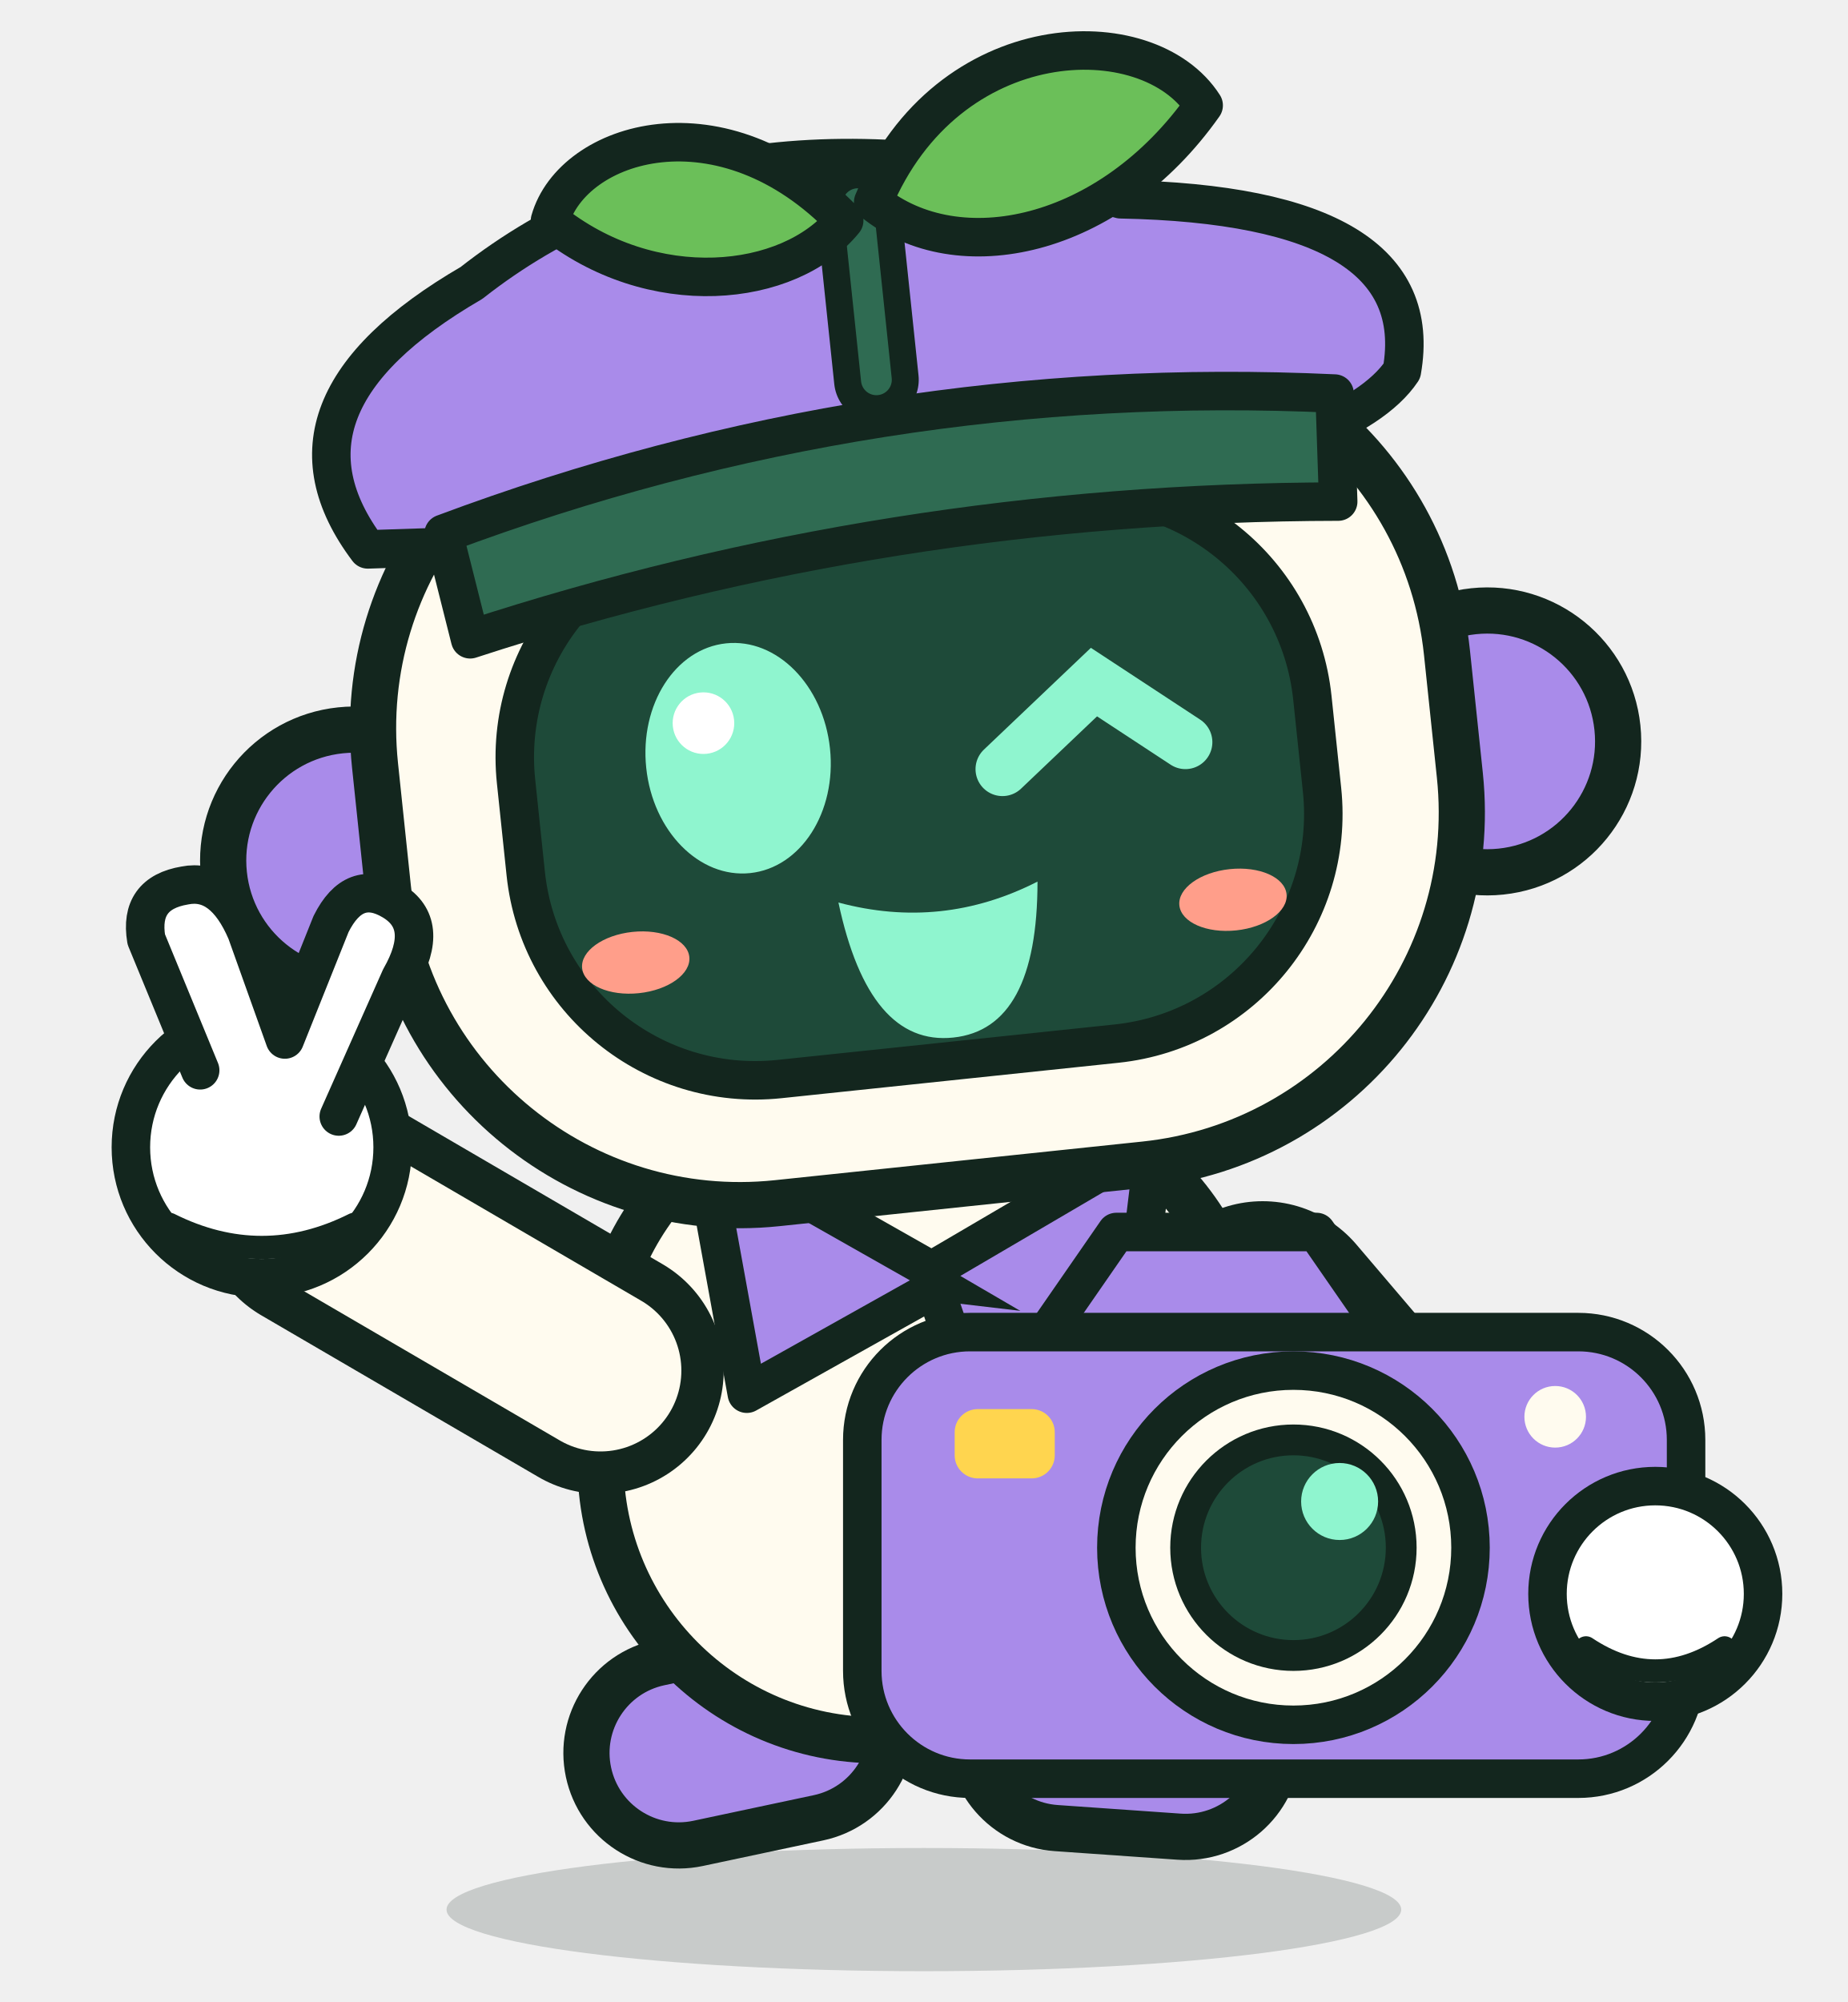
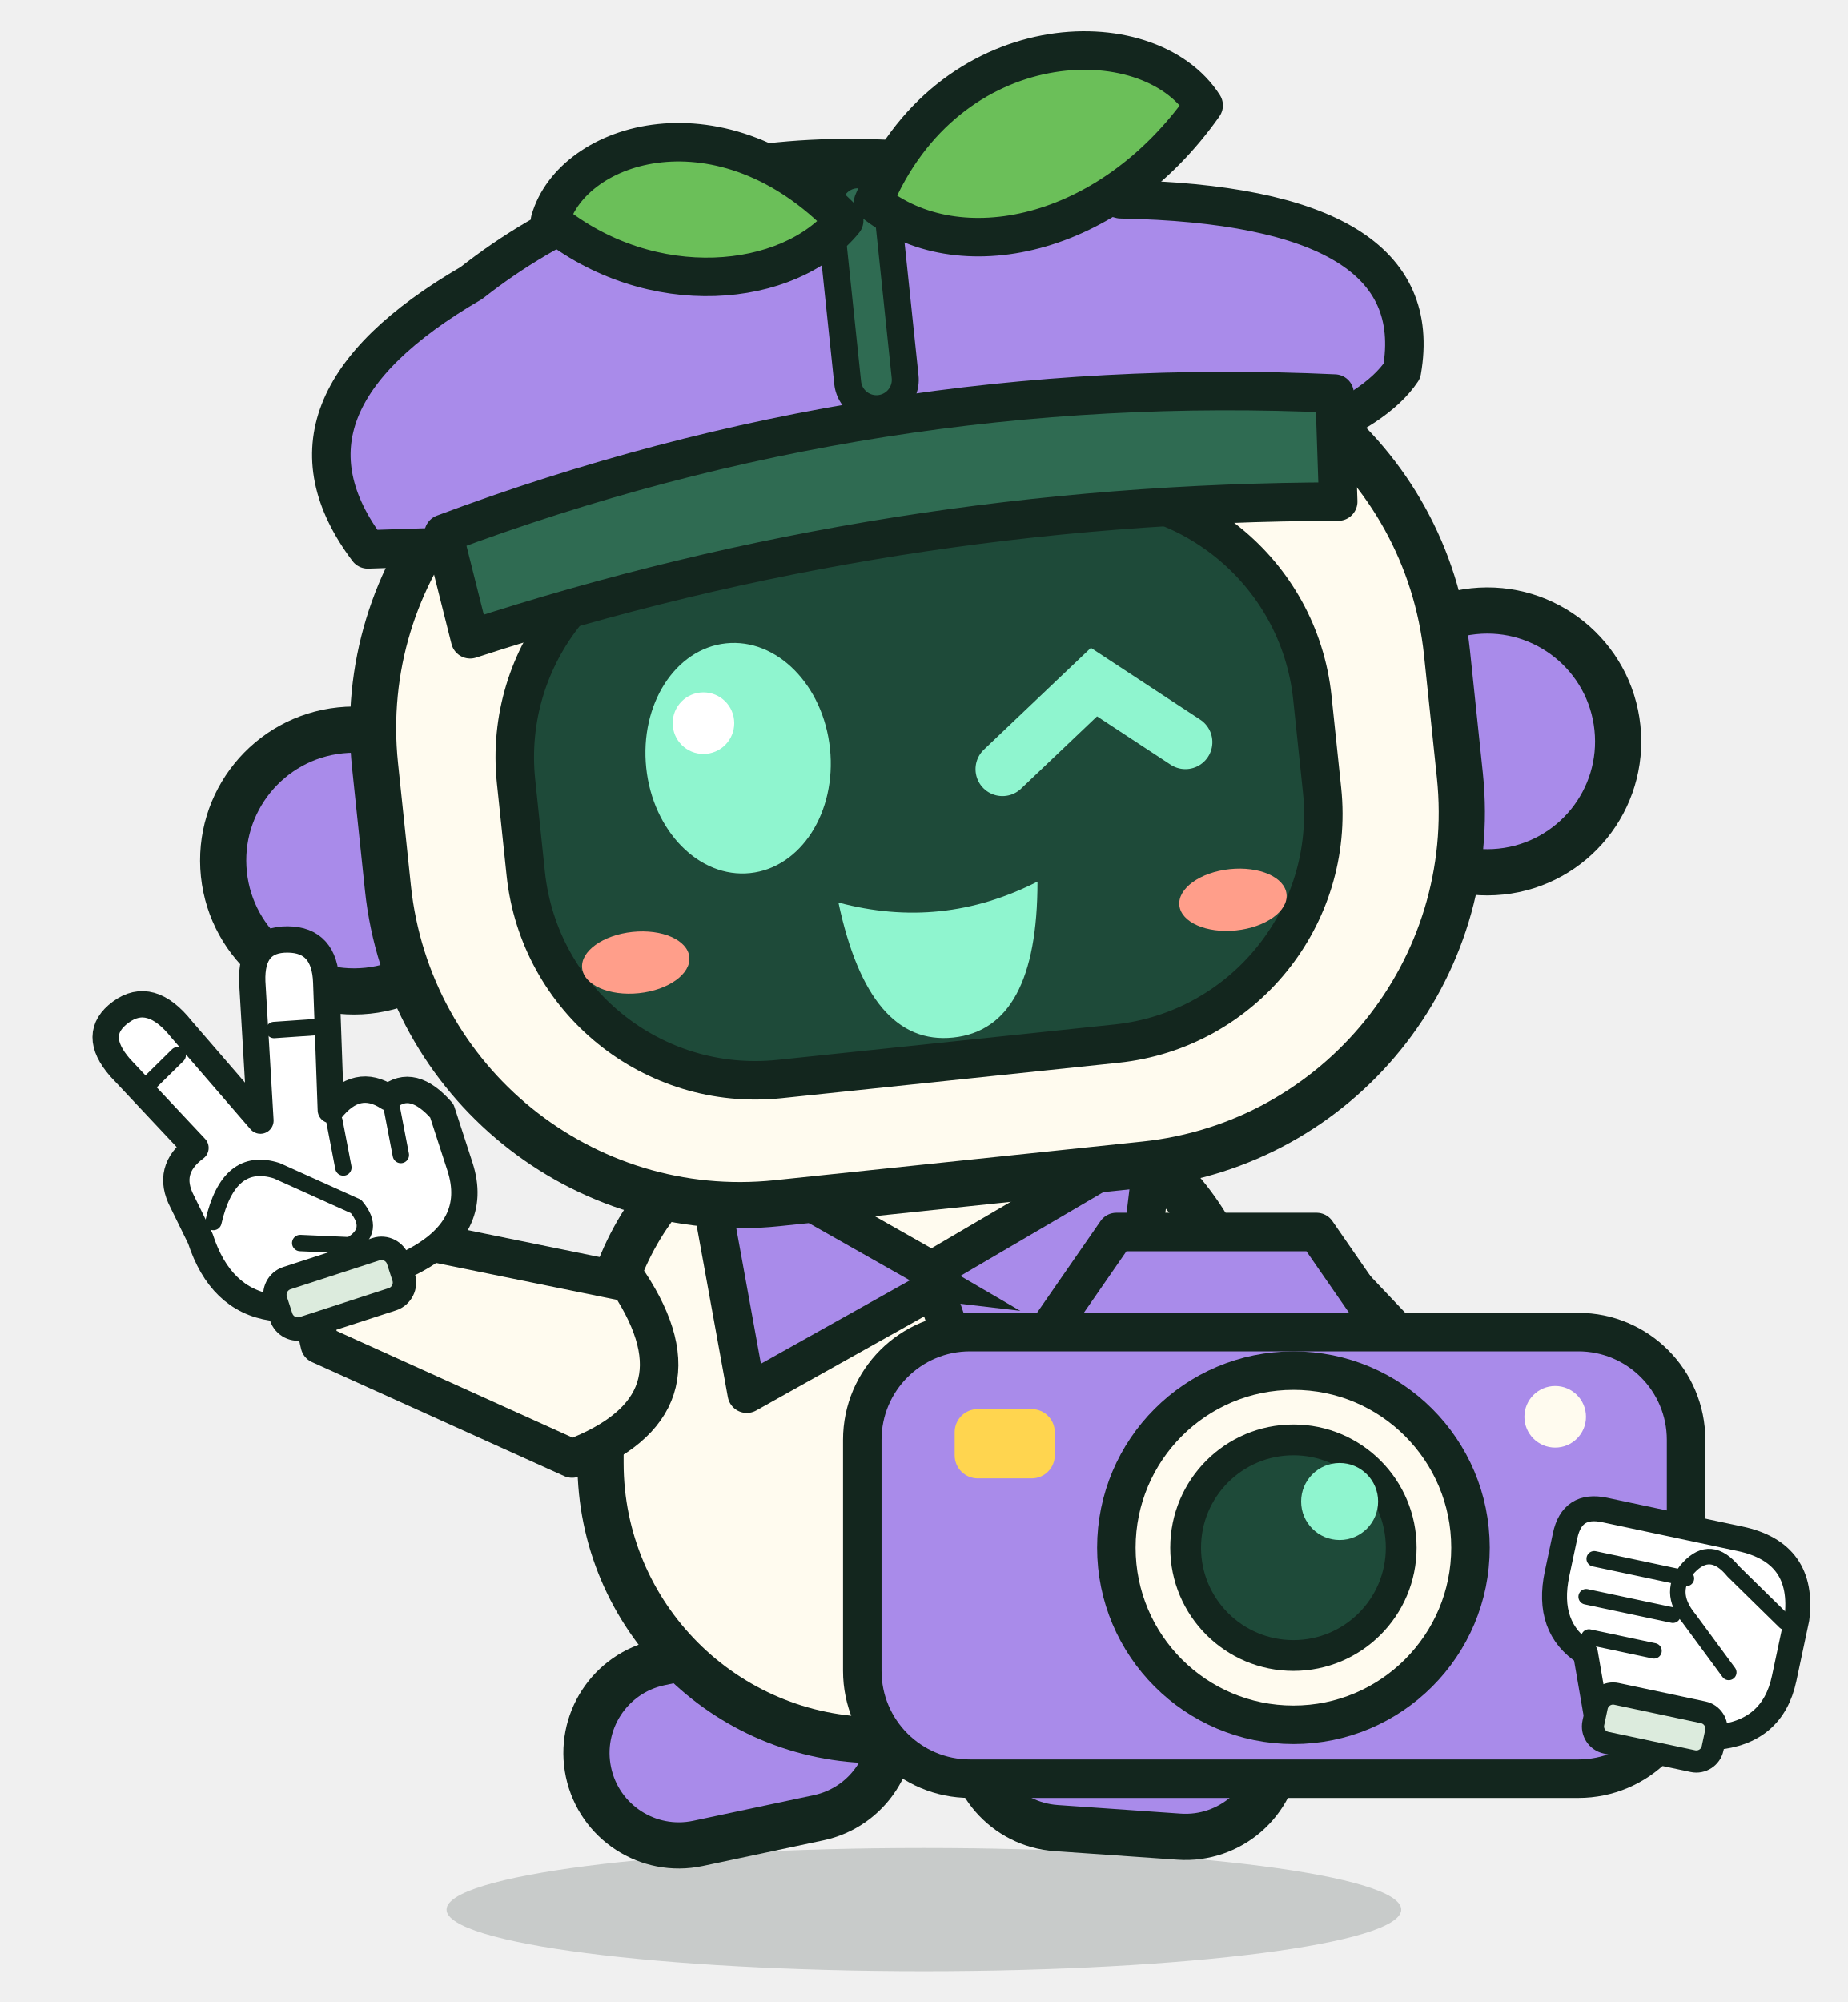
<svg xmlns="http://www.w3.org/2000/svg" class="ch ch-create" viewBox="0 0 240 260">
  <style>.ch-hop{animation:h 2.4s ease-in-out infinite}.ch-wave{transform-box:view-box;transform-origin:78px 176px;animation:w 1.6s ease-in-out infinite}.ch-eye{transform-box:fill-box;transform-origin:center;animation:b 4.5s infinite}@keyframes h{0%,100%{transform:translateY(0)}50%{transform:translateY(-8px)}}@keyframes w{0%,100%{transform:rotate(0)}50%{transform:rotate(18deg)}}@keyframes b{0%,94%,100%{transform:scaleY(1)}97%{transform:scaleY(.1)}}@media(prefers-reduced-motion:reduce){*{animation:none!important}}</style>
  <ellipse class="ch-shadow" cx="120" cy="248" rx="62" ry="8" fill="#13261E" fill-opacity=".18" />
  <g class="ch-hop">
    <rect x="76" y="214" width="40" height="24" rx="12" fill="#A98BEA" stroke="#13261E" stroke-linejoin="round" stroke-linecap="round" stroke-width="6" transform="rotate(-12 96 226)" />
    <rect x="126" y="214" width="40" height="24" rx="12" fill="#A98BEA" stroke="#13261E" stroke-linejoin="round" stroke-linecap="round" stroke-width="6" transform="rotate(4 146 226)" />
    <rect x="78" y="142" width="84" height="84" rx="36" fill="#FFFBEF" stroke="#13261E" stroke-linejoin="round" stroke-linecap="round" stroke-width="6" />
    <path d="M91 148 L121 165 L150 148 L146 181 L122 167 L97 181Z" fill="#A98BEA" stroke="#13261E" stroke-linejoin="round" stroke-linecap="round" stroke-width="5" />
    <path d="M122 169 L136 210 L151 200 L139 171" fill="#A98BEA" stroke="#13261E" stroke-linejoin="round" stroke-linecap="round" stroke-width="5" />
    <g transform="rotate(-6 120 108)">
      <circle cx="46" cy="104" r="17" fill="#A98BEA" stroke="#13261E" stroke-linejoin="round" stroke-linecap="round" stroke-width="6" />
      <circle cx="194" cy="104" r="17" fill="#A98BEA" stroke="#13261E" stroke-linejoin="round" stroke-linecap="round" stroke-width="6" />
      <rect x="50" y="46" width="140" height="108" rx="46" fill="#FFFBEF" stroke="#13261E" stroke-linejoin="round" stroke-linecap="round" stroke-width="6" />
      <rect x="68" y="66" width="104" height="72" rx="30" fill="#1E4A39" stroke="#13261E" stroke-linejoin="round" stroke-linecap="round" stroke-width="5" />
      <g class="ch-eye">
        <ellipse cx="97" cy="96" rx="12" ry="15" fill="#8FF5CF" />
        <circle cx="93" cy="91" r="4" fill="#fff" />
      </g>
      <g class="ch-eye">
        <path d="M131 101 L144 91 L155 100" stroke="#8FF5CF" stroke-width="7" fill="none" stroke-linecap="round" />
      </g>
      <ellipse cx="81" cy="121" rx="7" ry="4" fill="#FF9E8A" />
      <ellipse cx="159" cy="121" rx="7" ry="4" fill="#FF9E8A" />
      <path d="M108 116 Q121 121 134 116 Q132 135 121 135 Q110 135 108 116Z" fill="#8FF5CF" />
      <path d="M52 64 Q40 44 69 31 Q104 9 154 29 Q194 34 188 55 Q173 73 52 64Z" fill="#A98BEA" stroke="#13261E" stroke-linejoin="round" stroke-linecap="round" stroke-width="5" />
      <path d="M62 63 Q120 48 179 57 L178 71 Q120 65 64 77Z" fill="#2F6B52" stroke="#13261E" stroke-linejoin="round" stroke-linecap="round" stroke-width="5" />
      <path d="M120 49 V26" stroke="#13261E" stroke-width="11" stroke-linecap="round" />
      <path d="M120 49 V26" stroke="#2F6B52" stroke-width="4" stroke-linecap="round" />
      <path d="M118 28 C104 10 84 14 80 24 C92 36 110 36 118 28Z M122 26 C134 4 160 6 166 18 C152 34 132 36 122 26Z" fill="#6BBF59" stroke="#13261E" stroke-linejoin="round" stroke-linecap="round" stroke-width="5" />
    </g>
    <g class="ch-wave">
-       <path d="M78 178 L42 157" stroke="#13261E" stroke-width="32" stroke-linecap="round" fill="none" />
-       <path d="M78 178 L42 157" stroke="#FFFBEF" stroke-width="21" stroke-linecap="round" fill="none" />
-       <circle cx="34" cy="149" r="17" fill="#FFFFFF" stroke="#13261E" stroke-linejoin="round" stroke-linecap="round" stroke-width="5" />
-       <path d="M22 159 q12 6 24 0" stroke="#13261E" stroke-width="3" fill="none" stroke-linecap="round" />
-       <path d="M26 139 L19 122 Q18 116 24 115 Q29 114 32 121 L37 135 L43 120 Q46 114 51 117 Q56 120 52 127 L44 145" fill="#FFFFFF" stroke="#13261E" stroke-linejoin="round" stroke-linecap="round" stroke-width="5" />
+       <path d="M81.69 166.58     L46.46 159.39     Q39.24 165.46 41.54 174.61     L74.31 189.42     Q92.27 182.62 81.69 166.58Z" fill="#FFFBEF" stroke="#13261E" stroke-linejoin="round" stroke-linecap="round" stroke-width="5" />
+       <g class="ch-hand" transform="translate(44 167) rotate(-18) scale(0.76)">
+         <path d="M-12 0 Q-20-4-20-15 L-21-22 Q-22-28-16-30 L-24-47 Q-27-54-21-56 Q-15-58-12-50 L-4-31 L2-54 Q4-61 10-59 Q16-57 14-50 L8-29 Q14-33 18-28 Q23-30 26-23 V-13 Q26-2 13 0Z" fill="#FFFFFF" stroke="#13261E" stroke-linejoin="round" stroke-linecap="round" stroke-width="4.5" />
+         <path d="M-20-43 L-14-46 M3-45 L11-43 M8-27 L7-19 M18-26 L17-18 M-17-17 Q-11-27-4-22 L7-12 Q9-7 4-6 L-4-9" fill="none" stroke="#13261E" stroke-linejoin="round" stroke-linecap="round" stroke-width="2.8" />
+         <rect x="-11" y="-4" width="22" height="9" rx="3" fill="#DCEBDD" stroke="#13261E" stroke-linejoin="round" stroke-linecap="round" stroke-width="4" />
+       </g>
    </g>
-     <path d="M164 172 L187 199" stroke="#13261E" stroke-width="32" stroke-linecap="round" fill="none" />
-     <path d="M164 172 L187 199" stroke="#FFFBEF" stroke-width="21" stroke-linecap="round" fill="none" />
+     <path d="M155.78 180.74     L209.52 225.83     Q218.64 223.43 220.48 214.17     L172.22 163.26     Q153.08 161.72 155.78 180.74Z" fill="#FFFBEF" stroke="#13261E" stroke-linejoin="round" stroke-linecap="round" stroke-width="5" />
    <path d="M136 173 L145 160 H171 L180 173" fill="#A98BEA" stroke="#13261E" stroke-linejoin="round" stroke-linecap="round" stroke-width="5" />
    <rect x="112" y="173" width="107" height="58" rx="14" fill="#A98BEA" stroke="#13261E" stroke-linejoin="round" stroke-linecap="round" stroke-width="5" />
    <circle cx="168" cy="201" r="23" fill="#FFFBEF" stroke="#13261E" stroke-linejoin="round" stroke-linecap="round" stroke-width="5" />
    <circle cx="168" cy="201" r="14" fill="#1E4A39" stroke="#13261E" stroke-linejoin="round" stroke-linecap="round" stroke-width="4" />
    <circle cx="174" cy="195" r="5" fill="#8FF5CF" />
    <rect x="124" y="183" width="13" height="9" rx="3" fill="#FFD54F" />
    <circle cx="202" cy="184" r="4" fill="#FFFBEF" />
-     <circle cx="215" cy="207" r="14" fill="#FFFFFF" stroke="#13261E" stroke-linejoin="round" stroke-linecap="round" stroke-width="5" />
-     <path d="M206 214 q9 6 18 0" stroke="#13261E" stroke-width="3" fill="none" stroke-linecap="round" />
+     <g class="ch-hand" transform="translate(215 224) rotate(12) scale(0.72)">
+       <path d="M-11 0 L-15-10 Q-23-13-23-23 V-30 Q-23-36-17-36 H8 Q20-36 21-24 V-13 Q21-3 11 0Z" fill="#FFFFFF" stroke="#13261E" stroke-linejoin="round" stroke-linecap="round" stroke-width="4.5" />
+       <path d="M-17-27 H0 M-17-20 H-1 M-15-13 H-3 M11-12 L2-20 Q-3-24 0-29 Q3-34 8-30 L19-23" fill="none" stroke="#13261E" stroke-linejoin="round" stroke-linecap="round" stroke-width="2.8" />
+       <rect x="-11" y="-4" width="22" height="9" rx="3" fill="#DCEBDD" stroke="#13261E" stroke-linejoin="round" stroke-linecap="round" stroke-width="4" />
+     </g>
  </g>
</svg>
